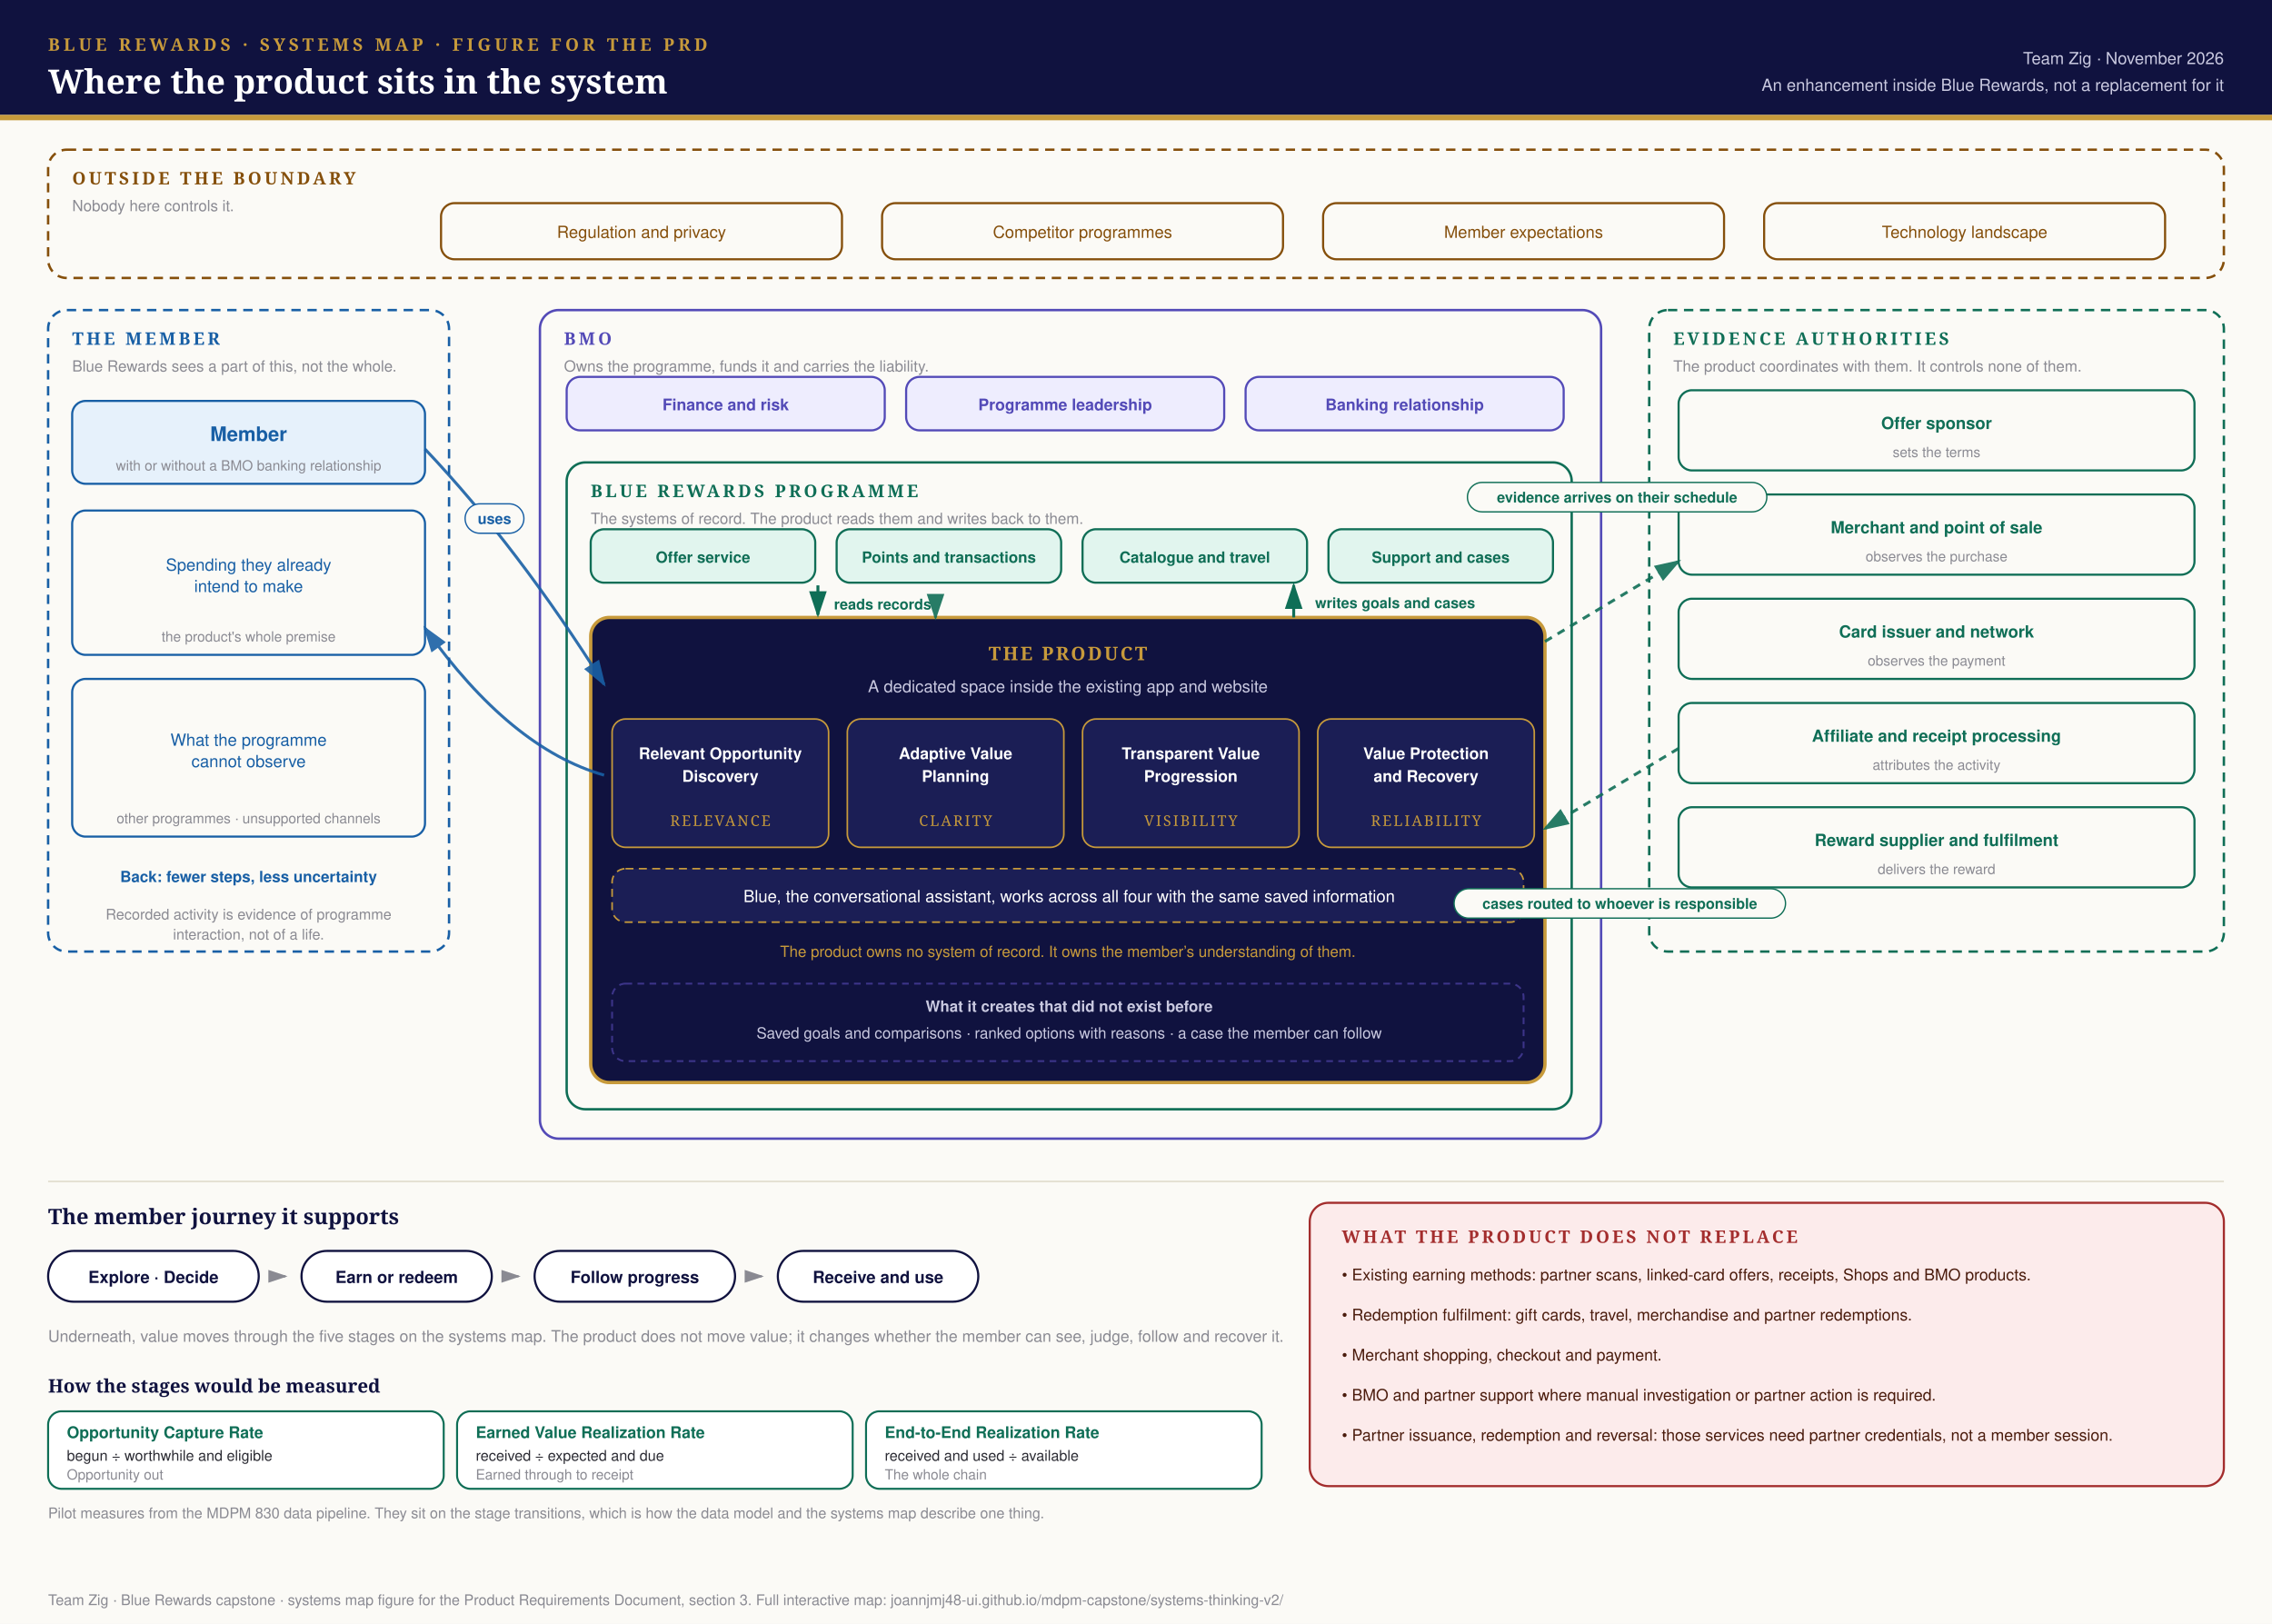
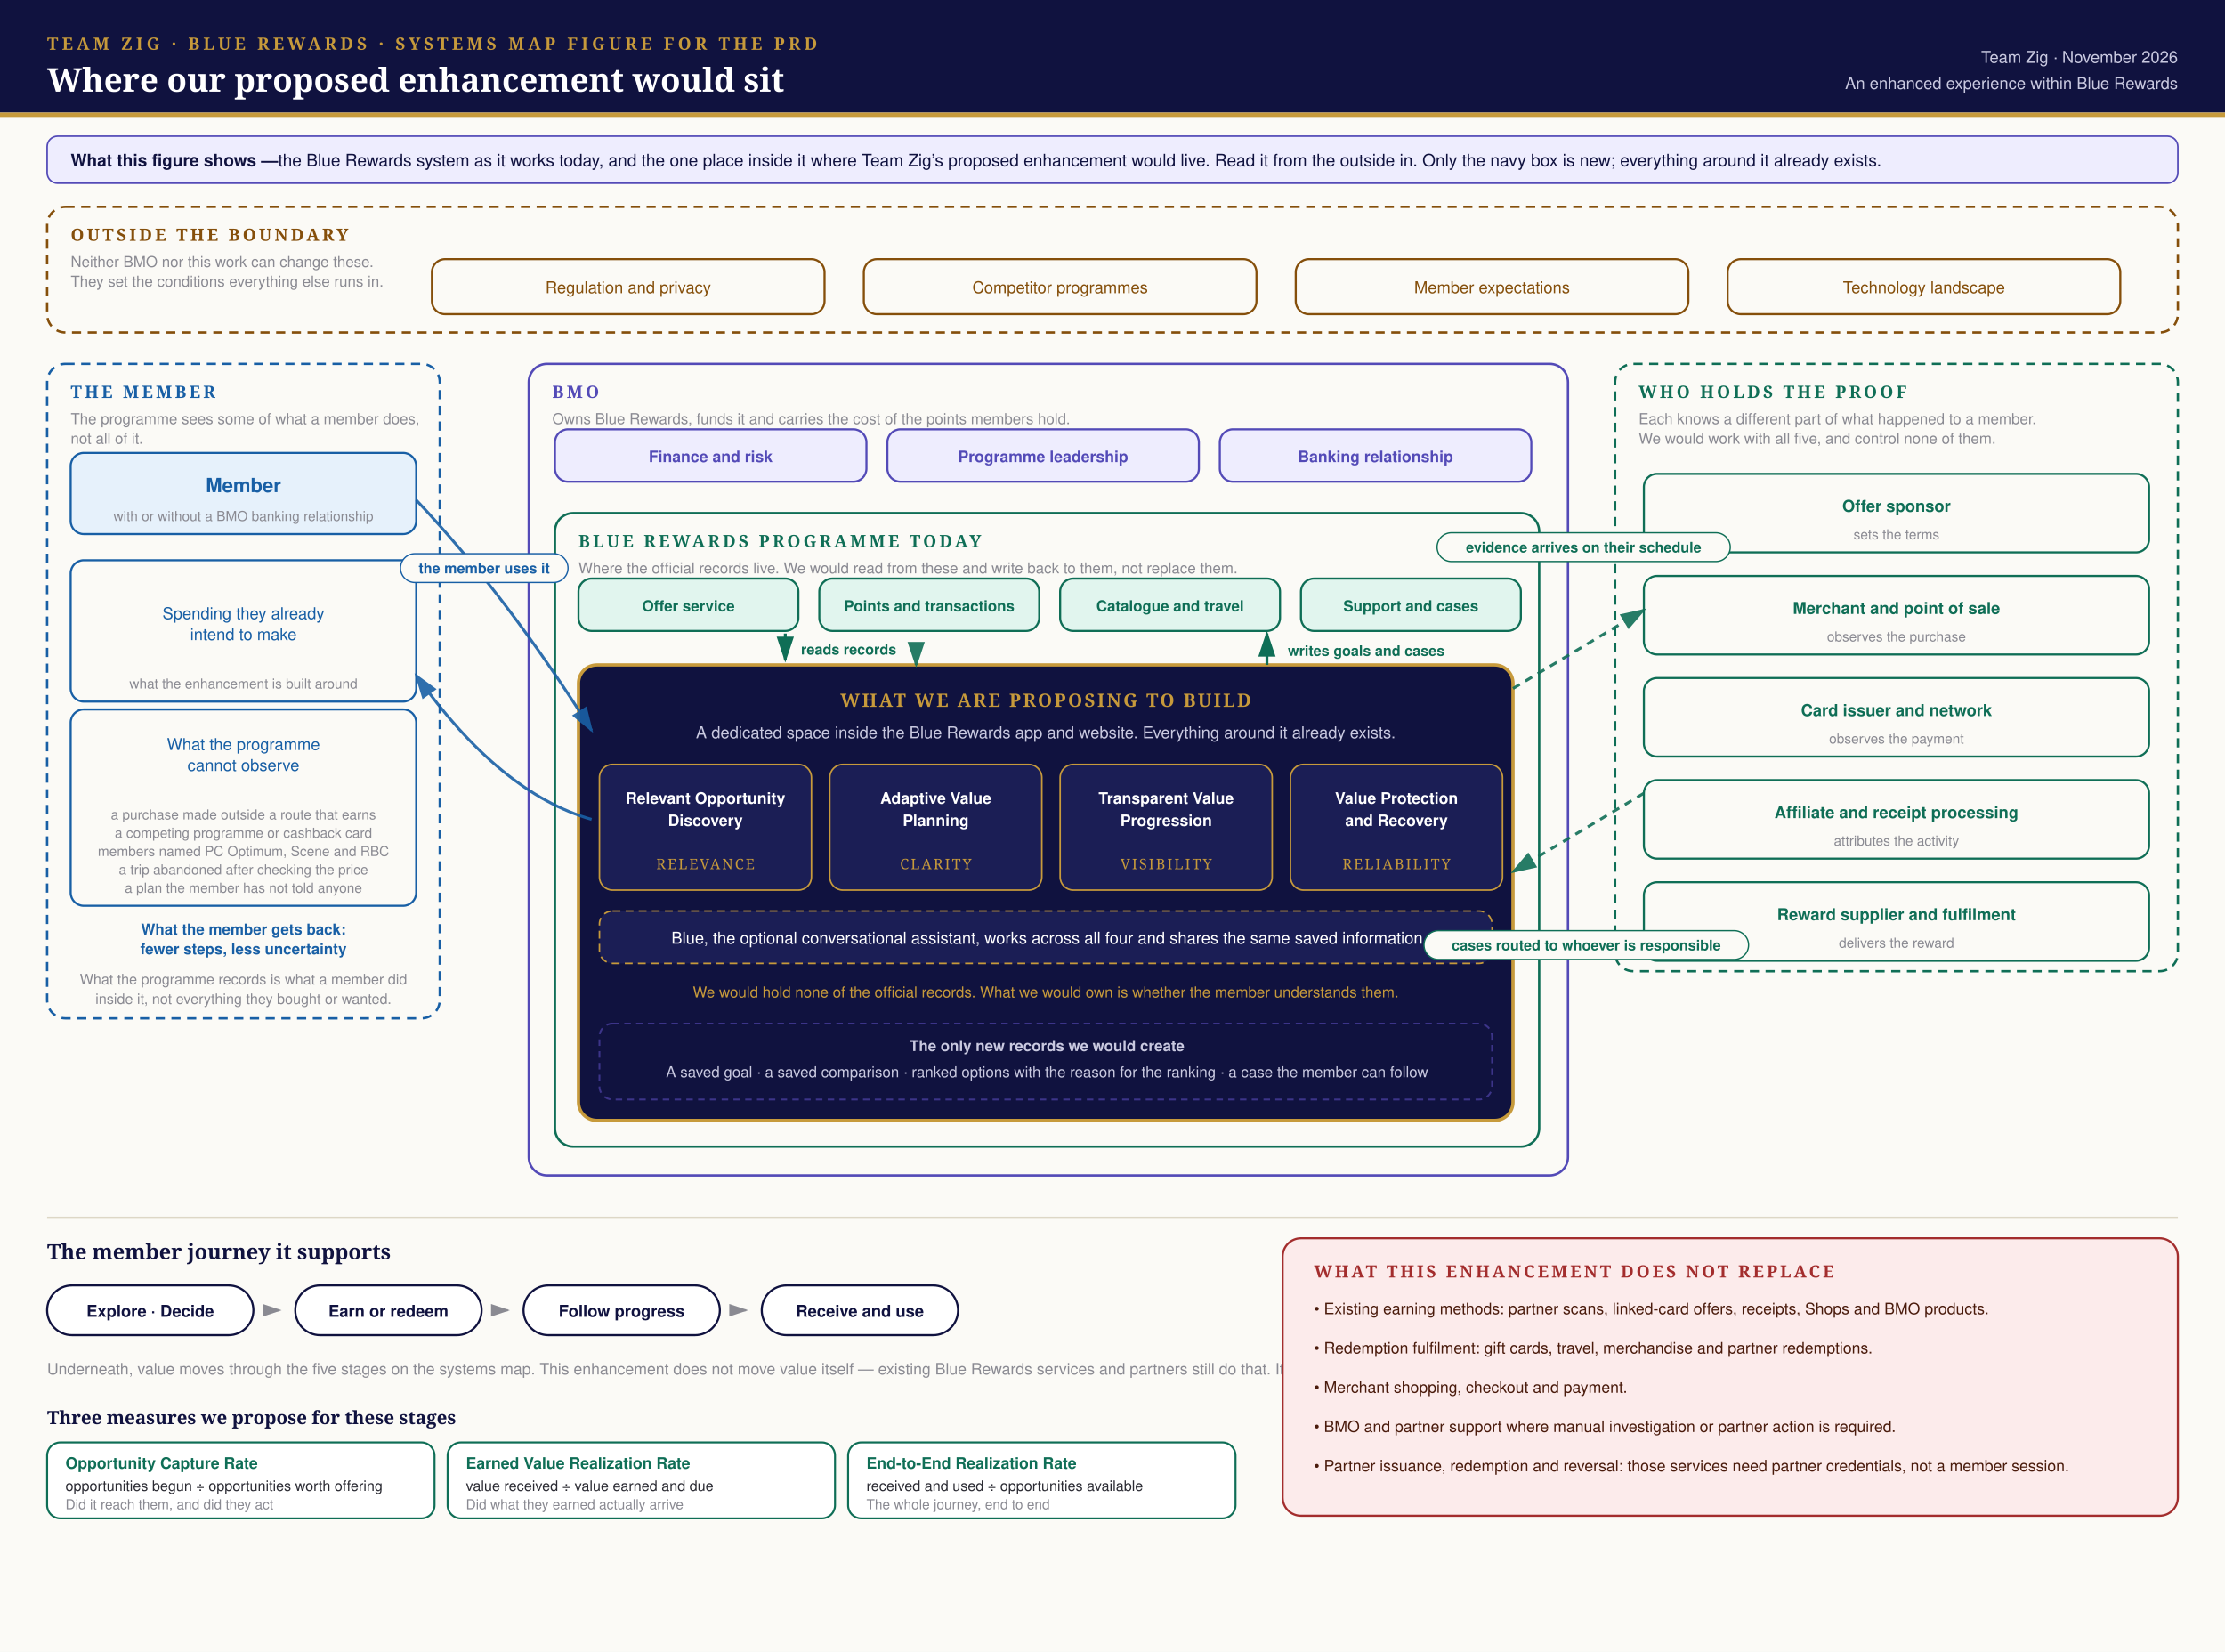
- <svg xmlns="http://www.w3.org/2000/svg" width="1700" height="1215" viewBox="0 0 1700 1215">
+ <svg xmlns="http://www.w3.org/2000/svg" width="1700" height="1262" viewBox="0 0 1700 1262">
  <defs>
    <marker id="ar_185FA5" markerWidth="10" markerHeight="10" refX="8" refY="3" orient="auto" markerUnits="strokeWidth">
      <path d="M0,0 L9,3 L0,6 Z" fill="#185FA5" />
    </marker>
    <marker id="ar_534AB7" markerWidth="10" markerHeight="10" refX="8" refY="3" orient="auto" markerUnits="strokeWidth">
      <path d="M0,0 L9,3 L0,6 Z" fill="#534AB7" />
    </marker>
    <marker id="ar_0F6E56" markerWidth="10" markerHeight="10" refX="8" refY="3" orient="auto" markerUnits="strokeWidth">
      <path d="M0,0 L9,3 L0,6 Z" fill="#0F6E56" />
    </marker>
    <marker id="ar_854F0B" markerWidth="10" markerHeight="10" refX="8" refY="3" orient="auto" markerUnits="strokeWidth">
      <path d="M0,0 L9,3 L0,6 Z" fill="#854F0B" />
    </marker>
    <marker id="ar_8a8a92" markerWidth="10" markerHeight="10" refX="8" refY="3" orient="auto" markerUnits="strokeWidth">
      <path d="M0,0 L9,3 L0,6 Z" fill="#8a8a92" />
    </marker>
    <marker id="ar_C79A3B" markerWidth="10" markerHeight="10" refX="8" refY="3" orient="auto" markerUnits="strokeWidth">
      <path d="M0,0 L9,3 L0,6 Z" fill="#C79A3B" />
    </marker>
    <marker id="ar_10123f" markerWidth="10" markerHeight="10" refX="8" refY="3" orient="auto" markerUnits="strokeWidth">
      <path d="M0,0 L9,3 L0,6 Z" fill="#10123f" />
    </marker>
  </defs>
-   <rect width="1700" height="1215" fill="#fbfaf6" />
+   <rect width="1700" height="1262" fill="#fbfaf6" />
  <rect width="1700" height="86" fill="#10123f" />
  <rect y="86" width="1700" height="4" fill="#C79A3B" />
-   <text x="36" y="38" font-family="Georgia,serif" font-size="13" fill="#C79A3B" letter-spacing="2.8" font-weight="700">BLUE REWARDS  ·  SYSTEMS MAP  ·  FIGURE FOR THE PRD</text>
-   <text x="36" y="70" font-family="Georgia,serif" font-size="25" fill="#ffffff" font-weight="700">Where the product sits in the system</text>
+   <text x="36" y="38" font-family="Georgia,serif" font-size="13" fill="#C79A3B" letter-spacing="2.8" font-weight="700">TEAM ZIG  ·  BLUE REWARDS  ·  SYSTEMS MAP FIGURE FOR THE PRD</text>
+   <text x="36" y="70" font-family="Georgia,serif" font-size="25" fill="#ffffff" font-weight="700">Where our proposed enhancement would sit</text>
  <text x="1664" y="48" text-anchor="end" font-family="Helvetica,Arial,sans-serif" font-size="12.5" fill="#c9c9e0">Team Zig · November 2026</text>
-   <text x="1664" y="68" text-anchor="end" font-family="Helvetica,Arial,sans-serif" font-size="12.5" fill="#c9c9e0">An enhancement inside Blue Rewards, not a replacement for it</text>
-   <rect x="36" y="112" width="1628" height="96" rx="14" fill="none" stroke="#854F0B" stroke-width="1.8" stroke-dasharray="7 5" />
-   <text x="54" y="138" font-family="Georgia,serif" font-size="13" fill="#854F0B" font-weight="700" letter-spacing="2.2">OUTSIDE THE BOUNDARY</text>
-   <text x="54" y="158" font-family="Helvetica,Arial,sans-serif" font-size="11.5" fill="#8a8a92">Nobody here controls it.</text>
-   <rect x="330" y="152" width="300" height="42" rx="10" fill="#fbfaf6" stroke="#854F0B" stroke-width="1.6" />
-   <text x="480.0" y="178.0" text-anchor="middle" font-family="Helvetica,Arial,sans-serif" font-size="12.5" fill="#854F0B" font-weight="400">Regulation and privacy</text>
-   <rect x="660" y="152" width="300" height="42" rx="10" fill="#fbfaf6" stroke="#854F0B" stroke-width="1.6" />
-   <text x="810.0" y="178.0" text-anchor="middle" font-family="Helvetica,Arial,sans-serif" font-size="12.5" fill="#854F0B" font-weight="400">Competitor programmes</text>
-   <rect x="990" y="152" width="300" height="42" rx="10" fill="#fbfaf6" stroke="#854F0B" stroke-width="1.6" />
-   <text x="1140.0" y="178.0" text-anchor="middle" font-family="Helvetica,Arial,sans-serif" font-size="12.5" fill="#854F0B" font-weight="400">Member expectations</text>
-   <rect x="1320" y="152" width="300" height="42" rx="10" fill="#fbfaf6" stroke="#854F0B" stroke-width="1.6" />
-   <text x="1470.0" y="178.0" text-anchor="middle" font-family="Helvetica,Arial,sans-serif" font-size="12.5" fill="#854F0B" font-weight="400">Technology landscape</text>
-   <rect x="36" y="232" width="300" height="480" rx="14" fill="none" stroke="#185FA5" stroke-width="1.8" stroke-dasharray="7 5" />
-   <text x="54" y="258" font-family="Georgia,serif" font-size="13" fill="#185FA5" font-weight="700" letter-spacing="2.2">THE MEMBER</text>
-   <text x="54" y="278" font-family="Helvetica,Arial,sans-serif" font-size="11.5" fill="#8a8a92">Blue Rewards sees a part of this, not the whole.</text>
-   <rect x="54" y="300" width="264" height="62" rx="10" fill="#E6F1FB" stroke="#185FA5" stroke-width="1.6" />
-   <text x="186.0" y="330.0" text-anchor="middle" font-family="Helvetica,Arial,sans-serif" font-size="15" fill="#185FA5" font-weight="700">Member</text>
-   <text x="186.0" y="352" text-anchor="middle" font-family="Helvetica,Arial,sans-serif" font-size="10.5" fill="#8a8a92">with or without a BMO banking relationship</text>
-   <rect x="54" y="382" width="264" height="108" rx="10" fill="#fbfaf6" stroke="#185FA5" stroke-width="1.6" />
-   <text x="186.0" y="427.0" text-anchor="middle" font-family="Helvetica,Arial,sans-serif" font-size="12.5" fill="#185FA5" font-weight="400">Spending they already</text>
-   <text x="186.0" y="443.0" text-anchor="middle" font-family="Helvetica,Arial,sans-serif" font-size="12.5" fill="#185FA5" font-weight="400">intend to make</text>
-   <text x="186.0" y="480" text-anchor="middle" font-family="Helvetica,Arial,sans-serif" font-size="10.5" fill="#8a8a92">the product's whole premise</text>
-   <rect x="54" y="508" width="264" height="118" rx="10" fill="#fbfaf6" stroke="#185FA5" stroke-width="1.6" />
-   <text x="186.0" y="558.0" text-anchor="middle" font-family="Helvetica,Arial,sans-serif" font-size="12.5" fill="#185FA5" font-weight="400">What the programme</text>
-   <text x="186.0" y="574.0" text-anchor="middle" font-family="Helvetica,Arial,sans-serif" font-size="12.5" fill="#185FA5" font-weight="400">cannot observe</text>
-   <text x="186.0" y="616" text-anchor="middle" font-family="Helvetica,Arial,sans-serif" font-size="10.5" fill="#8a8a92">other programmes · unsupported channels</text>
-   <text x="186" y="660" text-anchor="middle" font-family="Helvetica,Arial,sans-serif" font-size="11.5" fill="#185FA5" font-weight="700">Back: fewer steps, less uncertainty</text>
-   <text x="186" y="688" text-anchor="middle" font-family="Helvetica,Arial,sans-serif" font-size="11" fill="#8a8a92">Recorded activity is evidence of programme</text>
-   <text x="186" y="703" text-anchor="middle" font-family="Helvetica,Arial,sans-serif" font-size="11" fill="#8a8a92">interaction, not of a life.</text>
-   <rect x="404" y="232" width="794" height="620" rx="14" fill="none" stroke="#534AB7" stroke-width="1.8" />
-   <text x="422" y="258" font-family="Georgia,serif" font-size="13" fill="#534AB7" font-weight="700" letter-spacing="2.2">BMO</text>
-   <text x="422" y="278" font-family="Helvetica,Arial,sans-serif" font-size="11.5" fill="#8a8a92">Owns the programme, funds it and carries the liability.</text>
-   <rect x="424" y="282" width="238" height="40" rx="10" fill="#EEEDFE" stroke="#534AB7" stroke-width="1.6" />
-   <text x="543.0" y="307.0" text-anchor="middle" font-family="Helvetica,Arial,sans-serif" font-size="12" fill="#534AB7" font-weight="700">Finance and risk</text>
-   <rect x="678" y="282" width="238" height="40" rx="10" fill="#EEEDFE" stroke="#534AB7" stroke-width="1.6" />
-   <text x="797.0" y="307.0" text-anchor="middle" font-family="Helvetica,Arial,sans-serif" font-size="12" fill="#534AB7" font-weight="700">Programme leadership</text>
-   <rect x="932" y="282" width="238" height="40" rx="10" fill="#EEEDFE" stroke="#534AB7" stroke-width="1.6" />
-   <text x="1051.0" y="307.0" text-anchor="middle" font-family="Helvetica,Arial,sans-serif" font-size="12" fill="#534AB7" font-weight="700">Banking relationship</text>
-   <rect x="424" y="346" width="752" height="484" rx="14" fill="none" stroke="#0F6E56" stroke-width="1.8" />
-   <text x="442" y="372" font-family="Georgia,serif" font-size="13" fill="#0F6E56" font-weight="700" letter-spacing="2.2">BLUE REWARDS PROGRAMME</text>
-   <text x="442" y="392" font-family="Helvetica,Arial,sans-serif" font-size="11.5" fill="#8a8a92">The systems of record. The product reads them and writes back to them.</text>
-   <rect x="442" y="396" width="168" height="40" rx="10" fill="#E1F5EE" stroke="#0F6E56" stroke-width="1.6" />
-   <text x="526.0" y="421.0" text-anchor="middle" font-family="Helvetica,Arial,sans-serif" font-size="11.5" fill="#0F6E56" font-weight="700">Offer service</text>
-   <rect x="626" y="396" width="168" height="40" rx="10" fill="#E1F5EE" stroke="#0F6E56" stroke-width="1.6" />
-   <text x="710.0" y="421.0" text-anchor="middle" font-family="Helvetica,Arial,sans-serif" font-size="11.5" fill="#0F6E56" font-weight="700">Points and transactions</text>
-   <rect x="810" y="396" width="168" height="40" rx="10" fill="#E1F5EE" stroke="#0F6E56" stroke-width="1.6" />
-   <text x="894.0" y="421.0" text-anchor="middle" font-family="Helvetica,Arial,sans-serif" font-size="11.5" fill="#0F6E56" font-weight="700">Catalogue and travel</text>
-   <rect x="994" y="396" width="168" height="40" rx="10" fill="#E1F5EE" stroke="#0F6E56" stroke-width="1.6" />
-   <text x="1078.0" y="421.0" text-anchor="middle" font-family="Helvetica,Arial,sans-serif" font-size="11.5" fill="#0F6E56" font-weight="700">Support and cases</text>
-   <rect x="442" y="462" width="714" height="348" rx="14" fill="#10123f" stroke="#C79A3B" stroke-width="2.5" />
-   <text x="799" y="494" text-anchor="middle" font-family="Georgia,serif" font-size="14" fill="#C79A3B" font-weight="700" letter-spacing="1.6">THE PRODUCT</text>
-   <text x="799" y="518" text-anchor="middle" font-family="Helvetica,Arial,sans-serif" font-size="12.5" fill="#c9c9e0">A dedicated space inside the existing app and website</text>
-   <rect x="458" y="538" width="162" height="96" rx="10" fill="#1b1e55" stroke="#C79A3B" stroke-width="1.2" />
-   <text x="539" y="568" text-anchor="middle" font-family="Helvetica,Arial,sans-serif" font-size="12" fill="#ffffff" font-weight="700">Relevant Opportunity</text>
-   <text x="539" y="585" text-anchor="middle" font-family="Helvetica,Arial,sans-serif" font-size="12" fill="#ffffff" font-weight="700">Discovery</text>
-   <text x="539" y="618" text-anchor="middle" font-family="Georgia,serif" font-size="11" fill="#C79A3B" letter-spacing="1.4">RELEVANCE</text>
-   <rect x="634" y="538" width="162" height="96" rx="10" fill="#1b1e55" stroke="#C79A3B" stroke-width="1.2" />
-   <text x="715" y="568" text-anchor="middle" font-family="Helvetica,Arial,sans-serif" font-size="12" fill="#ffffff" font-weight="700">Adaptive Value</text>
-   <text x="715" y="585" text-anchor="middle" font-family="Helvetica,Arial,sans-serif" font-size="12" fill="#ffffff" font-weight="700">Planning</text>
-   <text x="715" y="618" text-anchor="middle" font-family="Georgia,serif" font-size="11" fill="#C79A3B" letter-spacing="1.4">CLARITY</text>
-   <rect x="810" y="538" width="162" height="96" rx="10" fill="#1b1e55" stroke="#C79A3B" stroke-width="1.2" />
-   <text x="891" y="568" text-anchor="middle" font-family="Helvetica,Arial,sans-serif" font-size="12" fill="#ffffff" font-weight="700">Transparent Value</text>
-   <text x="891" y="585" text-anchor="middle" font-family="Helvetica,Arial,sans-serif" font-size="12" fill="#ffffff" font-weight="700">Progression</text>
-   <text x="891" y="618" text-anchor="middle" font-family="Georgia,serif" font-size="11" fill="#C79A3B" letter-spacing="1.4">VISIBILITY</text>
-   <rect x="986" y="538" width="162" height="96" rx="10" fill="#1b1e55" stroke="#C79A3B" stroke-width="1.2" />
-   <text x="1067" y="568" text-anchor="middle" font-family="Helvetica,Arial,sans-serif" font-size="12" fill="#ffffff" font-weight="700">Value Protection</text>
-   <text x="1067" y="585" text-anchor="middle" font-family="Helvetica,Arial,sans-serif" font-size="12" fill="#ffffff" font-weight="700">and Recovery</text>
-   <text x="1067" y="618" text-anchor="middle" font-family="Georgia,serif" font-size="11" fill="#C79A3B" letter-spacing="1.4">RELIABILITY</text>
-   <rect x="458" y="650" width="682" height="40" rx="10" fill="#1b1e55" stroke="#C79A3B" stroke-width="1.2" stroke-dasharray="6 4" />
-   <text x="800" y="675" text-anchor="middle" font-family="Helvetica,Arial,sans-serif" font-size="12.5" fill="#ffffff">Blue, the conversational assistant, works across all four with the same saved information</text>
-   <text x="799" y="716" text-anchor="middle" font-family="Helvetica,Arial,sans-serif" font-size="11.5" fill="#C79A3B">The product owns no system of record. It owns the member’s understanding of them.</text>
-   <rect x="458" y="736" width="682" height="58" rx="10" fill="none" stroke="#3C3489" stroke-width="1.4" stroke-dasharray="5 4" />
-   <text x="800" y="757" text-anchor="middle" font-family="Helvetica,Arial,sans-serif" font-size="11.5" fill="#c9c9e0" font-weight="700">What it creates that did not exist before</text>
-   <text x="800" y="777" text-anchor="middle" font-family="Helvetica,Arial,sans-serif" font-size="11.5" fill="#c9c9e0">Saved goals and comparisons · ranked options with reasons · a case the member can follow</text>
-   <rect x="1234" y="232" width="430" height="480" rx="14" fill="none" stroke="#0F6E56" stroke-width="1.8" stroke-dasharray="7 5" />
-   <text x="1252" y="258" font-family="Georgia,serif" font-size="13" fill="#0F6E56" font-weight="700" letter-spacing="2.2">EVIDENCE AUTHORITIES</text>
-   <text x="1252" y="278" font-family="Helvetica,Arial,sans-serif" font-size="11.5" fill="#8a8a92">The product coordinates with them. It controls none of them.</text>
-   <rect x="1256" y="292" width="386" height="60" rx="10" fill="#fbfaf6" stroke="#0F6E56" stroke-width="1.6" />
-   <text x="1449.0" y="321.0" text-anchor="middle" font-family="Helvetica,Arial,sans-serif" font-size="12.5" fill="#0F6E56" font-weight="700">Offer sponsor</text>
-   <text x="1449.0" y="342" text-anchor="middle" font-family="Helvetica,Arial,sans-serif" font-size="10.5" fill="#8a8a92">sets the terms</text>
-   <rect x="1256" y="370" width="386" height="60" rx="10" fill="#fbfaf6" stroke="#0F6E56" stroke-width="1.6" />
-   <text x="1449.0" y="399.0" text-anchor="middle" font-family="Helvetica,Arial,sans-serif" font-size="12.5" fill="#0F6E56" font-weight="700">Merchant and point of sale</text>
-   <text x="1449.0" y="420" text-anchor="middle" font-family="Helvetica,Arial,sans-serif" font-size="10.5" fill="#8a8a92">observes the purchase</text>
-   <rect x="1256" y="448" width="386" height="60" rx="10" fill="#fbfaf6" stroke="#0F6E56" stroke-width="1.6" />
-   <text x="1449.0" y="477.0" text-anchor="middle" font-family="Helvetica,Arial,sans-serif" font-size="12.5" fill="#0F6E56" font-weight="700">Card issuer and network</text>
-   <text x="1449.0" y="498" text-anchor="middle" font-family="Helvetica,Arial,sans-serif" font-size="10.5" fill="#8a8a92">observes the payment</text>
-   <rect x="1256" y="526" width="386" height="60" rx="10" fill="#fbfaf6" stroke="#0F6E56" stroke-width="1.6" />
-   <text x="1449.0" y="555.0" text-anchor="middle" font-family="Helvetica,Arial,sans-serif" font-size="12.5" fill="#0F6E56" font-weight="700">Affiliate and receipt processing</text>
-   <text x="1449.0" y="576" text-anchor="middle" font-family="Helvetica,Arial,sans-serif" font-size="10.5" fill="#8a8a92">attributes the activity</text>
-   <rect x="1256" y="604" width="386" height="60" rx="10" fill="#fbfaf6" stroke="#0F6E56" stroke-width="1.6" />
-   <text x="1449.0" y="633.0" text-anchor="middle" font-family="Helvetica,Arial,sans-serif" font-size="12.5" fill="#0F6E56" font-weight="700">Reward supplier and fulfilment</text>
-   <text x="1449.0" y="654" text-anchor="middle" font-family="Helvetica,Arial,sans-serif" font-size="10.5" fill="#8a8a92">delivers the reward</text>
-   <path d="M318,336 Q388,410 452,512" fill="none" stroke="#185FA5" stroke-width="2.2" marker-end="url(#ar_185FA5)" opacity="0.9" />
-   <rect x="348.0" y="377" width="44.0" height="22" rx="11" fill="#fbfaf6" stroke="#185FA5" stroke-width="1" />
-   <text x="370" y="392" text-anchor="middle" font-family="Helvetica,Arial,sans-serif" font-size="11" fill="#185FA5" font-weight="700">uses</text>
-   <path d="M452,580 Q382,560 318,470" fill="none" stroke="#185FA5" stroke-width="2.2" marker-end="url(#ar_185FA5)" opacity="0.9" />
-   <path d="M700,456 L700,462" fill="none" stroke="#0F6E56" stroke-width="2.2" marker-end="url(#ar_0F6E56)" opacity="0.9" />
-   <line x1="612" y1="438" x2="612" y2="460" stroke="#0F6E56" stroke-width="2.2" marker-end="url(#ar_0F6E56)" />
-   <text x="624" y="456" font-family="Helvetica,Arial,sans-serif" font-size="11" fill="#0F6E56" font-weight="700">reads records</text>
-   <line x1="968" y1="462" x2="968" y2="438" stroke="#0F6E56" stroke-width="2.2" marker-end="url(#ar_0F6E56)" />
-   <text x="984" y="455" font-family="Helvetica,Arial,sans-serif" font-size="11" fill="#0F6E56" font-weight="700">writes goals and cases</text>
-   <path d="M1156,480 L1256,420" fill="none" stroke="#0F6E56" stroke-width="2.2" stroke-dasharray="6 5" marker-end="url(#ar_0F6E56)" opacity="0.9" />
-   <rect x="1098.0" y="361" width="224.0" height="22" rx="11" fill="#fbfaf6" stroke="#0F6E56" stroke-width="1" />
-   <text x="1210" y="376" text-anchor="middle" font-family="Helvetica,Arial,sans-serif" font-size="11" fill="#0F6E56" font-weight="700">evidence arrives on their schedule</text>
-   <path d="M1256,560 L1156,620" fill="none" stroke="#0F6E56" stroke-width="2.2" stroke-dasharray="6 5" marker-end="url(#ar_0F6E56)" opacity="0.9" />
-   <rect x="1088.0" y="665" width="248.0" height="22" rx="11" fill="#fbfaf6" stroke="#0F6E56" stroke-width="1" />
-   <text x="1212" y="680" text-anchor="middle" font-family="Helvetica,Arial,sans-serif" font-size="11" fill="#0F6E56" font-weight="700">cases routed to whoever is responsible</text>
-   <line x1="36" y1="884" x2="1664" y2="884" stroke="#ddd7c6" stroke-width="1" />
-   <text x="36" y="916" font-family="Georgia,serif" font-size="16" fill="#10123f" font-weight="700">The member journey it supports</text>
-   <rect x="36" y="936" width="157.6" height="38" rx="19" fill="#ffffff" stroke="#10123f" stroke-width="1.6" />
-   <text x="114.8" y="960.0" text-anchor="middle" font-family="Helvetica,Arial,sans-serif" font-size="12.5" fill="#10123f" font-weight="700">Explore · Decide</text>
-   <path d="M201.6,955 L213.6,955" stroke="#8a8a92" stroke-width="1.6" marker-end="url(#ar_8a8a92)" />
-   <rect x="225.6" y="936" width="142.4" height="38" rx="19" fill="#ffffff" stroke="#10123f" stroke-width="1.6" />
-   <text x="296.8" y="960.0" text-anchor="middle" font-family="Helvetica,Arial,sans-serif" font-size="12.5" fill="#10123f" font-weight="700">Earn or redeem</text>
-   <path d="M376.0,955 L388.0,955" stroke="#8a8a92" stroke-width="1.6" marker-end="url(#ar_8a8a92)" />
-   <rect x="400.0" y="936" width="150.0" height="38" rx="19" fill="#ffffff" stroke="#10123f" stroke-width="1.6" />
-   <text x="475.0" y="960.0" text-anchor="middle" font-family="Helvetica,Arial,sans-serif" font-size="12.5" fill="#10123f" font-weight="700">Follow progress</text>
-   <path d="M558.0,955 L570.0,955" stroke="#8a8a92" stroke-width="1.6" marker-end="url(#ar_8a8a92)" />
-   <rect x="582.0" y="936" width="150.0" height="38" rx="19" fill="#ffffff" stroke="#10123f" stroke-width="1.6" />
-   <text x="657.0" y="960.0" text-anchor="middle" font-family="Helvetica,Arial,sans-serif" font-size="12.5" fill="#10123f" font-weight="700">Receive and use</text>
-   <text x="36" y="1004" font-family="Helvetica,Arial,sans-serif" font-size="12" fill="#8a8a92">Underneath, value moves through the five stages on the systems map. The product does not move value; it changes whether the member can see, judge, follow and recover it.</text>
-   <text x="36" y="1042" font-family="Georgia,serif" font-size="14" fill="#10123f" font-weight="700">How the stages would be measured</text>
-   <rect x="36" y="1056" width="296" height="58" rx="10" fill="#ffffff" stroke="#0F6E56" stroke-width="1.5" />
-   <text x="50" y="1076" font-family="Helvetica,Arial,sans-serif" font-size="12" fill="#0F6E56" font-weight="700">Opportunity Capture Rate</text>
-   <text x="50" y="1093" font-family="Helvetica,Arial,sans-serif" font-size="11" fill="#2b2b33">begun ÷ worthwhile and eligible</text>
-   <text x="50" y="1107" font-family="Helvetica,Arial,sans-serif" font-size="10.5" fill="#8a8a92">Opportunity out</text>
-   <rect x="342" y="1056" width="296" height="58" rx="10" fill="#ffffff" stroke="#0F6E56" stroke-width="1.5" />
-   <text x="356" y="1076" font-family="Helvetica,Arial,sans-serif" font-size="12" fill="#0F6E56" font-weight="700">Earned Value Realization Rate</text>
-   <text x="356" y="1093" font-family="Helvetica,Arial,sans-serif" font-size="11" fill="#2b2b33">received ÷ expected and due</text>
-   <text x="356" y="1107" font-family="Helvetica,Arial,sans-serif" font-size="10.5" fill="#8a8a92">Earned through to receipt</text>
-   <rect x="648" y="1056" width="296" height="58" rx="10" fill="#ffffff" stroke="#0F6E56" stroke-width="1.5" />
-   <text x="662" y="1076" font-family="Helvetica,Arial,sans-serif" font-size="12" fill="#0F6E56" font-weight="700">End-to-End Realization Rate</text>
-   <text x="662" y="1093" font-family="Helvetica,Arial,sans-serif" font-size="11" fill="#2b2b33">received and used ÷ available</text>
-   <text x="662" y="1107" font-family="Helvetica,Arial,sans-serif" font-size="10.5" fill="#8a8a92">The whole chain</text>
-   <text x="36" y="1136" font-family="Helvetica,Arial,sans-serif" font-size="11" fill="#8a8a92">Pilot measures from the MDPM 830 data pipeline. They sit on the stage transitions, which is how the data model and the systems map describe one thing.</text>
-   <rect x="980" y="900" width="684" height="212" rx="14" fill="#FCEBEB" stroke="#A32D2D" stroke-width="1.6" />
-   <text x="1004" y="930" font-family="Georgia,serif" font-size="13" fill="#A32D2D" font-weight="700" letter-spacing="2">WHAT THE PRODUCT DOES NOT REPLACE</text>
-   <text x="1004" y="958" font-family="Helvetica,Arial,sans-serif" font-size="12" fill="#4A1B0C">•  Existing earning methods: partner scans, linked-card offers, receipts, Shops and BMO products.</text>
-   <text x="1004" y="988" font-family="Helvetica,Arial,sans-serif" font-size="12" fill="#4A1B0C">•  Redemption fulfilment: gift cards, travel, merchandise and partner redemptions.</text>
-   <text x="1004" y="1018" font-family="Helvetica,Arial,sans-serif" font-size="12" fill="#4A1B0C">•  Merchant shopping, checkout and payment.</text>
-   <text x="1004" y="1048" font-family="Helvetica,Arial,sans-serif" font-size="12" fill="#4A1B0C">•  BMO and partner support where manual investigation or partner action is required.</text>
-   <text x="1004" y="1078" font-family="Helvetica,Arial,sans-serif" font-size="12" fill="#4A1B0C">•  Partner issuance, redemption and reversal: those services need partner credentials, not a member session.</text>
-   <text x="36" y="1201" font-family="Helvetica,Arial,sans-serif" font-size="11" fill="#8a8a92">Team Zig · Blue Rewards capstone · systems map figure for the Product Requirements Document, section 3. Full interactive map: joannjmj48-ui.github.io/mdpm-capstone/systems-thinking-v2/</text>
+   <text x="1664" y="68" text-anchor="end" font-family="Helvetica,Arial,sans-serif" font-size="12.5" fill="#c9c9e0">An enhanced experience within Blue Rewards</text>
+   <rect x="36" y="104" width="1628" height="36" rx="8" fill="#EEEDFE" stroke="#534AB7" stroke-width="1.2" />
+   <text x="54" y="127" font-family="Helvetica,Arial,sans-serif" font-size="13" fill="#10123f">
+     <tspan font-weight="700">What this figure shows — </tspan>the Blue Rewards system as it works today, and the one place inside it where Team Zig’s proposed enhancement would live. Read it from the outside in. Only the navy box is new; everything around it already exists.</text>
+   <g transform="translate(0,46)">
+     <rect x="36" y="112" width="1628" height="96" rx="14" fill="none" stroke="#854F0B" stroke-width="1.8" stroke-dasharray="7 5" />
+     <text x="54" y="138" font-family="Georgia,serif" font-size="13" fill="#854F0B" font-weight="700" letter-spacing="2.2">OUTSIDE THE BOUNDARY</text>
+     <text x="54" y="158" font-family="Helvetica,Arial,sans-serif" font-size="11.5" fill="#8a8a92">Neither BMO nor this work can change these.</text>
+     <text x="54" y="173" font-family="Helvetica,Arial,sans-serif" font-size="11.5" fill="#8a8a92">They set the conditions everything else runs in.</text>
+     <rect x="330" y="152" width="300" height="42" rx="10" fill="#fbfaf6" stroke="#854F0B" stroke-width="1.6" />
+     <text x="480.0" y="178.0" text-anchor="middle" font-family="Helvetica,Arial,sans-serif" font-size="12.5" fill="#854F0B" font-weight="400">Regulation and privacy</text>
+     <rect x="660" y="152" width="300" height="42" rx="10" fill="#fbfaf6" stroke="#854F0B" stroke-width="1.6" />
+     <text x="810.0" y="178.0" text-anchor="middle" font-family="Helvetica,Arial,sans-serif" font-size="12.5" fill="#854F0B" font-weight="400">Competitor programmes</text>
+     <rect x="990" y="152" width="300" height="42" rx="10" fill="#fbfaf6" stroke="#854F0B" stroke-width="1.6" />
+     <text x="1140.0" y="178.0" text-anchor="middle" font-family="Helvetica,Arial,sans-serif" font-size="12.5" fill="#854F0B" font-weight="400">Member expectations</text>
+     <rect x="1320" y="152" width="300" height="42" rx="10" fill="#fbfaf6" stroke="#854F0B" stroke-width="1.6" />
+     <text x="1470.0" y="178.0" text-anchor="middle" font-family="Helvetica,Arial,sans-serif" font-size="12.5" fill="#854F0B" font-weight="400">Technology landscape</text>
+     <rect x="36" y="232" width="300" height="500" rx="14" fill="none" stroke="#185FA5" stroke-width="1.8" stroke-dasharray="7 5" />
+     <text x="54" y="258" font-family="Georgia,serif" font-size="13" fill="#185FA5" font-weight="700" letter-spacing="2.2">THE MEMBER</text>
+     <text x="54" y="278" font-family="Helvetica,Arial,sans-serif" font-size="11.5" fill="#8a8a92">The programme sees some of what a member does,</text>
+     <text x="54" y="293" font-family="Helvetica,Arial,sans-serif" font-size="11.5" fill="#8a8a92">not all of it.</text>
+     <rect x="54" y="300" width="264" height="62" rx="10" fill="#E6F1FB" stroke="#185FA5" stroke-width="1.6" />
+     <text x="186.0" y="330.0" text-anchor="middle" font-family="Helvetica,Arial,sans-serif" font-size="15" fill="#185FA5" font-weight="700">Member</text>
+     <text x="186.0" y="352" text-anchor="middle" font-family="Helvetica,Arial,sans-serif" font-size="10.5" fill="#8a8a92">with or without a BMO banking relationship</text>
+     <rect x="54" y="382" width="264" height="108" rx="10" fill="#fbfaf6" stroke="#185FA5" stroke-width="1.6" />
+     <text x="186.0" y="427.0" text-anchor="middle" font-family="Helvetica,Arial,sans-serif" font-size="12.5" fill="#185FA5" font-weight="400">Spending they already</text>
+     <text x="186.0" y="443.0" text-anchor="middle" font-family="Helvetica,Arial,sans-serif" font-size="12.5" fill="#185FA5" font-weight="400">intend to make</text>
+     <text x="186.0" y="480" text-anchor="middle" font-family="Helvetica,Arial,sans-serif" font-size="10.5" fill="#8a8a92">what the enhancement is built around</text>
+     <rect x="54" y="496" width="264" height="150" rx="10" fill="#fbfaf6" stroke="#185FA5" stroke-width="1.6" />
+     <text x="186.0" y="527" text-anchor="middle" font-family="Helvetica,Arial,sans-serif" font-size="12.5" fill="#185FA5" font-weight="400">What the programme</text>
+     <text x="186.0" y="543" text-anchor="middle" font-family="Helvetica,Arial,sans-serif" font-size="12.5" fill="#185FA5" font-weight="400">cannot observe</text>
+     <text x="186.0" y="580" text-anchor="middle" font-family="Helvetica,Arial,sans-serif" font-size="10.5" fill="#8a8a92">a purchase made outside a route that earns</text>
+     <text x="186.0" y="594" text-anchor="middle" font-family="Helvetica,Arial,sans-serif" font-size="10.5" fill="#8a8a92">a competing programme or cashback card</text>
+     <text x="186.0" y="608" text-anchor="middle" font-family="Helvetica,Arial,sans-serif" font-size="10.5" fill="#8a8a92">members named PC Optimum, Scene and RBC</text>
+     <text x="186.0" y="622" text-anchor="middle" font-family="Helvetica,Arial,sans-serif" font-size="10.5" fill="#8a8a92">a trip abandoned after checking the price</text>
+     <text x="186.0" y="636" text-anchor="middle" font-family="Helvetica,Arial,sans-serif" font-size="10.5" fill="#8a8a92">a plan the member has not told anyone</text>
+     <text x="186" y="668" text-anchor="middle" font-family="Helvetica,Arial,sans-serif" font-size="11.5" fill="#185FA5" font-weight="700">What the member gets back:</text>
+     <text x="186" y="683" text-anchor="middle" font-family="Helvetica,Arial,sans-serif" font-size="11.5" fill="#185FA5" font-weight="700">fewer steps, less uncertainty</text>
+     <text x="186" y="706" text-anchor="middle" font-family="Helvetica,Arial,sans-serif" font-size="11" fill="#8a8a92">What the programme records is what a member did</text>
+     <text x="186" y="721" text-anchor="middle" font-family="Helvetica,Arial,sans-serif" font-size="11" fill="#8a8a92">inside it, not everything they bought or wanted.</text>
+     <rect x="404" y="232" width="794" height="620" rx="14" fill="none" stroke="#534AB7" stroke-width="1.8" />
+     <text x="422" y="258" font-family="Georgia,serif" font-size="13" fill="#534AB7" font-weight="700" letter-spacing="2.2">BMO</text>
+     <text x="422" y="278" font-family="Helvetica,Arial,sans-serif" font-size="11.5" fill="#8a8a92">Owns Blue Rewards, funds it and carries the cost of the points members hold.</text>
+     <rect x="424" y="282" width="238" height="40" rx="10" fill="#EEEDFE" stroke="#534AB7" stroke-width="1.6" />
+     <text x="543.0" y="307.0" text-anchor="middle" font-family="Helvetica,Arial,sans-serif" font-size="12" fill="#534AB7" font-weight="700">Finance and risk</text>
+     <rect x="678" y="282" width="238" height="40" rx="10" fill="#EEEDFE" stroke="#534AB7" stroke-width="1.6" />
+     <text x="797.0" y="307.0" text-anchor="middle" font-family="Helvetica,Arial,sans-serif" font-size="12" fill="#534AB7" font-weight="700">Programme leadership</text>
+     <rect x="932" y="282" width="238" height="40" rx="10" fill="#EEEDFE" stroke="#534AB7" stroke-width="1.6" />
+     <text x="1051.0" y="307.0" text-anchor="middle" font-family="Helvetica,Arial,sans-serif" font-size="12" fill="#534AB7" font-weight="700">Banking relationship</text>
+     <rect x="424" y="346" width="752" height="484" rx="14" fill="none" stroke="#0F6E56" stroke-width="1.8" />
+     <text x="442" y="372" font-family="Georgia,serif" font-size="13" fill="#0F6E56" font-weight="700" letter-spacing="2.2">BLUE REWARDS PROGRAMME TODAY</text>
+     <text x="442" y="392" font-family="Helvetica,Arial,sans-serif" font-size="11.5" fill="#8a8a92">Where the official records live. We would read from these and write back to them, not replace them.</text>
+     <rect x="442" y="396" width="168" height="40" rx="10" fill="#E1F5EE" stroke="#0F6E56" stroke-width="1.6" />
+     <text x="526.0" y="421.0" text-anchor="middle" font-family="Helvetica,Arial,sans-serif" font-size="11.5" fill="#0F6E56" font-weight="700">Offer service</text>
+     <rect x="626" y="396" width="168" height="40" rx="10" fill="#E1F5EE" stroke="#0F6E56" stroke-width="1.6" />
+     <text x="710.0" y="421.0" text-anchor="middle" font-family="Helvetica,Arial,sans-serif" font-size="11.5" fill="#0F6E56" font-weight="700">Points and transactions</text>
+     <rect x="810" y="396" width="168" height="40" rx="10" fill="#E1F5EE" stroke="#0F6E56" stroke-width="1.6" />
+     <text x="894.0" y="421.0" text-anchor="middle" font-family="Helvetica,Arial,sans-serif" font-size="11.5" fill="#0F6E56" font-weight="700">Catalogue and travel</text>
+     <rect x="994" y="396" width="168" height="40" rx="10" fill="#E1F5EE" stroke="#0F6E56" stroke-width="1.6" />
+     <text x="1078.0" y="421.0" text-anchor="middle" font-family="Helvetica,Arial,sans-serif" font-size="11.5" fill="#0F6E56" font-weight="700">Support and cases</text>
+     <rect x="442" y="462" width="714" height="348" rx="14" fill="#10123f" stroke="#C79A3B" stroke-width="2.5" />
+     <text x="799" y="494" text-anchor="middle" font-family="Georgia,serif" font-size="14" fill="#C79A3B" font-weight="700" letter-spacing="1.6">WHAT WE ARE PROPOSING TO BUILD</text>
+     <text x="799" y="518" text-anchor="middle" font-family="Helvetica,Arial,sans-serif" font-size="12.5" fill="#c9c9e0">A dedicated space inside the Blue Rewards app and website. Everything around it already exists.</text>
+     <rect x="458" y="538" width="162" height="96" rx="10" fill="#1b1e55" stroke="#C79A3B" stroke-width="1.2" />
+     <text x="539" y="568" text-anchor="middle" font-family="Helvetica,Arial,sans-serif" font-size="12" fill="#ffffff" font-weight="700">Relevant Opportunity</text>
+     <text x="539" y="585" text-anchor="middle" font-family="Helvetica,Arial,sans-serif" font-size="12" fill="#ffffff" font-weight="700">Discovery</text>
+     <text x="539" y="618" text-anchor="middle" font-family="Georgia,serif" font-size="11" fill="#C79A3B" letter-spacing="1.4">RELEVANCE</text>
+     <rect x="634" y="538" width="162" height="96" rx="10" fill="#1b1e55" stroke="#C79A3B" stroke-width="1.2" />
+     <text x="715" y="568" text-anchor="middle" font-family="Helvetica,Arial,sans-serif" font-size="12" fill="#ffffff" font-weight="700">Adaptive Value</text>
+     <text x="715" y="585" text-anchor="middle" font-family="Helvetica,Arial,sans-serif" font-size="12" fill="#ffffff" font-weight="700">Planning</text>
+     <text x="715" y="618" text-anchor="middle" font-family="Georgia,serif" font-size="11" fill="#C79A3B" letter-spacing="1.4">CLARITY</text>
+     <rect x="810" y="538" width="162" height="96" rx="10" fill="#1b1e55" stroke="#C79A3B" stroke-width="1.2" />
+     <text x="891" y="568" text-anchor="middle" font-family="Helvetica,Arial,sans-serif" font-size="12" fill="#ffffff" font-weight="700">Transparent Value</text>
+     <text x="891" y="585" text-anchor="middle" font-family="Helvetica,Arial,sans-serif" font-size="12" fill="#ffffff" font-weight="700">Progression</text>
+     <text x="891" y="618" text-anchor="middle" font-family="Georgia,serif" font-size="11" fill="#C79A3B" letter-spacing="1.4">VISIBILITY</text>
+     <rect x="986" y="538" width="162" height="96" rx="10" fill="#1b1e55" stroke="#C79A3B" stroke-width="1.2" />
+     <text x="1067" y="568" text-anchor="middle" font-family="Helvetica,Arial,sans-serif" font-size="12" fill="#ffffff" font-weight="700">Value Protection</text>
+     <text x="1067" y="585" text-anchor="middle" font-family="Helvetica,Arial,sans-serif" font-size="12" fill="#ffffff" font-weight="700">and Recovery</text>
+     <text x="1067" y="618" text-anchor="middle" font-family="Georgia,serif" font-size="11" fill="#C79A3B" letter-spacing="1.4">RELIABILITY</text>
+     <rect x="458" y="650" width="682" height="40" rx="10" fill="#1b1e55" stroke="#C79A3B" stroke-width="1.2" stroke-dasharray="6 4" />
+     <text x="800" y="675" text-anchor="middle" font-family="Helvetica,Arial,sans-serif" font-size="12.5" fill="#ffffff">Blue, the optional conversational assistant, works across all four and shares the same saved information</text>
+     <text x="799" y="716" text-anchor="middle" font-family="Helvetica,Arial,sans-serif" font-size="11.5" fill="#C79A3B">We would hold none of the official records. What we would own is whether the member understands them.</text>
+     <rect x="458" y="736" width="682" height="58" rx="10" fill="none" stroke="#3C3489" stroke-width="1.4" stroke-dasharray="5 4" />
+     <text x="800" y="757" text-anchor="middle" font-family="Helvetica,Arial,sans-serif" font-size="11.5" fill="#c9c9e0" font-weight="700">The only new records we would create</text>
+     <text x="800" y="777" text-anchor="middle" font-family="Helvetica,Arial,sans-serif" font-size="11.5" fill="#c9c9e0">A saved goal · a saved comparison · ranked options with the reason for the ranking · a case the member can follow</text>
+     <rect x="1234" y="232" width="430" height="464" rx="14" fill="none" stroke="#0F6E56" stroke-width="1.8" stroke-dasharray="7 5" />
+     <text x="1252" y="258" font-family="Georgia,serif" font-size="13" fill="#0F6E56" font-weight="700" letter-spacing="2.2">WHO HOLDS THE PROOF</text>
+     <text x="1252" y="278" font-family="Helvetica,Arial,sans-serif" font-size="11.5" fill="#8a8a92">Each knows a different part of what happened to a member.</text>
+     <text x="1252" y="293" font-family="Helvetica,Arial,sans-serif" font-size="11.5" fill="#8a8a92">We would work with all five, and control none of them.</text>
+     <rect x="1256" y="316" width="386" height="60" rx="10" fill="#fbfaf6" stroke="#0F6E56" stroke-width="1.6" />
+     <text x="1449.0" y="345.0" text-anchor="middle" font-family="Helvetica,Arial,sans-serif" font-size="12.5" fill="#0F6E56" font-weight="700">Offer sponsor</text>
+     <text x="1449.0" y="366" text-anchor="middle" font-family="Helvetica,Arial,sans-serif" font-size="10.5" fill="#8a8a92">sets the terms</text>
+     <rect x="1256" y="394" width="386" height="60" rx="10" fill="#fbfaf6" stroke="#0F6E56" stroke-width="1.6" />
+     <text x="1449.0" y="423.0" text-anchor="middle" font-family="Helvetica,Arial,sans-serif" font-size="12.5" fill="#0F6E56" font-weight="700">Merchant and point of sale</text>
+     <text x="1449.0" y="444" text-anchor="middle" font-family="Helvetica,Arial,sans-serif" font-size="10.5" fill="#8a8a92">observes the purchase</text>
+     <rect x="1256" y="472" width="386" height="60" rx="10" fill="#fbfaf6" stroke="#0F6E56" stroke-width="1.6" />
+     <text x="1449.0" y="501.0" text-anchor="middle" font-family="Helvetica,Arial,sans-serif" font-size="12.5" fill="#0F6E56" font-weight="700">Card issuer and network</text>
+     <text x="1449.0" y="522" text-anchor="middle" font-family="Helvetica,Arial,sans-serif" font-size="10.5" fill="#8a8a92">observes the payment</text>
+     <rect x="1256" y="550" width="386" height="60" rx="10" fill="#fbfaf6" stroke="#0F6E56" stroke-width="1.6" />
+     <text x="1449.0" y="579.0" text-anchor="middle" font-family="Helvetica,Arial,sans-serif" font-size="12.5" fill="#0F6E56" font-weight="700">Affiliate and receipt processing</text>
+     <text x="1449.0" y="600" text-anchor="middle" font-family="Helvetica,Arial,sans-serif" font-size="10.5" fill="#8a8a92">attributes the activity</text>
+     <rect x="1256" y="628" width="386" height="60" rx="10" fill="#fbfaf6" stroke="#0F6E56" stroke-width="1.6" />
+     <text x="1449.0" y="657.0" text-anchor="middle" font-family="Helvetica,Arial,sans-serif" font-size="12.5" fill="#0F6E56" font-weight="700">Reward supplier and fulfilment</text>
+     <text x="1449.0" y="678" text-anchor="middle" font-family="Helvetica,Arial,sans-serif" font-size="10.5" fill="#8a8a92">delivers the reward</text>
+     <path d="M318,336 Q388,410 452,512" fill="none" stroke="#185FA5" stroke-width="2.2" marker-end="url(#ar_185FA5)" opacity="0.9" />
+     <rect x="306.0" y="377" width="128.0" height="22" rx="11" fill="#fbfaf6" stroke="#185FA5" stroke-width="1" />
+     <text x="370" y="392" text-anchor="middle" font-family="Helvetica,Arial,sans-serif" font-size="11" fill="#185FA5" font-weight="700">the member uses it</text>
+     <path d="M452,580 Q382,560 318,470" fill="none" stroke="#185FA5" stroke-width="2.2" marker-end="url(#ar_185FA5)" opacity="0.9" />
+     <path d="M700,456 L700,462" fill="none" stroke="#0F6E56" stroke-width="2.2" marker-end="url(#ar_0F6E56)" opacity="0.9" />
+     <line x1="600" y1="438" x2="600" y2="458" stroke="#0F6E56" stroke-width="2.2" marker-end="url(#ar_0F6E56)" />
+     <text x="612" y="454" font-family="Helvetica,Arial,sans-serif" font-size="11" fill="#0F6E56" font-weight="700">reads records</text>
+     <line x1="968" y1="462" x2="968" y2="438" stroke="#0F6E56" stroke-width="2.2" marker-end="url(#ar_0F6E56)" />
+     <text x="984" y="455" font-family="Helvetica,Arial,sans-serif" font-size="11" fill="#0F6E56" font-weight="700">writes goals and cases</text>
+     <path d="M1156,480 L1256,420" fill="none" stroke="#0F6E56" stroke-width="2.2" stroke-dasharray="6 5" marker-end="url(#ar_0F6E56)" opacity="0.9" />
+     <rect x="1098.0" y="361" width="224.0" height="22" rx="11" fill="#fbfaf6" stroke="#0F6E56" stroke-width="1" />
+     <text x="1210" y="376" text-anchor="middle" font-family="Helvetica,Arial,sans-serif" font-size="11" fill="#0F6E56" font-weight="700">evidence arrives on their schedule</text>
+     <path d="M1256,560 L1156,620" fill="none" stroke="#0F6E56" stroke-width="2.2" stroke-dasharray="6 5" marker-end="url(#ar_0F6E56)" opacity="0.9" />
+     <rect x="1088.0" y="665" width="248.0" height="22" rx="11" fill="#fbfaf6" stroke="#0F6E56" stroke-width="1" />
+     <text x="1212" y="680" text-anchor="middle" font-family="Helvetica,Arial,sans-serif" font-size="11" fill="#0F6E56" font-weight="700">cases routed to whoever is responsible</text>
+     <line x1="36" y1="884" x2="1664" y2="884" stroke="#ddd7c6" stroke-width="1" />
+     <text x="36" y="916" font-family="Georgia,serif" font-size="16" fill="#10123f" font-weight="700">The member journey it supports</text>
+     <rect x="36" y="936" width="157.6" height="38" rx="19" fill="#ffffff" stroke="#10123f" stroke-width="1.6" />
+     <text x="114.8" y="960.0" text-anchor="middle" font-family="Helvetica,Arial,sans-serif" font-size="12.5" fill="#10123f" font-weight="700">Explore · Decide</text>
+     <path d="M201.6,955 L213.6,955" stroke="#8a8a92" stroke-width="1.6" marker-end="url(#ar_8a8a92)" />
+     <rect x="225.6" y="936" width="142.4" height="38" rx="19" fill="#ffffff" stroke="#10123f" stroke-width="1.6" />
+     <text x="296.8" y="960.0" text-anchor="middle" font-family="Helvetica,Arial,sans-serif" font-size="12.5" fill="#10123f" font-weight="700">Earn or redeem</text>
+     <path d="M376.0,955 L388.0,955" stroke="#8a8a92" stroke-width="1.6" marker-end="url(#ar_8a8a92)" />
+     <rect x="400.0" y="936" width="150.0" height="38" rx="19" fill="#ffffff" stroke="#10123f" stroke-width="1.6" />
+     <text x="475.0" y="960.0" text-anchor="middle" font-family="Helvetica,Arial,sans-serif" font-size="12.5" fill="#10123f" font-weight="700">Follow progress</text>
+     <path d="M558.0,955 L570.0,955" stroke="#8a8a92" stroke-width="1.6" marker-end="url(#ar_8a8a92)" />
+     <rect x="582.0" y="936" width="150.0" height="38" rx="19" fill="#ffffff" stroke="#10123f" stroke-width="1.6" />
+     <text x="657.0" y="960.0" text-anchor="middle" font-family="Helvetica,Arial,sans-serif" font-size="12.5" fill="#10123f" font-weight="700">Receive and use</text>
+     <text x="36" y="1004" font-family="Helvetica,Arial,sans-serif" font-size="12" fill="#8a8a92">Underneath, value moves through the five stages on the systems map. This enhancement does not move value itself — existing Blue Rewards services and partners still do that. It changes whether the member can see, judge, follow and recover it.</text>
+     <text x="36" y="1042" font-family="Georgia,serif" font-size="14" fill="#10123f" font-weight="700">Three measures we propose for these stages</text>
+     <rect x="36" y="1056" width="296" height="58" rx="10" fill="#ffffff" stroke="#0F6E56" stroke-width="1.5" />
+     <text x="50" y="1076" font-family="Helvetica,Arial,sans-serif" font-size="12" fill="#0F6E56" font-weight="700">Opportunity Capture Rate</text>
+     <text x="50" y="1093" font-family="Helvetica,Arial,sans-serif" font-size="11" fill="#2b2b33">opportunities begun ÷ opportunities worth offering</text>
+     <text x="50" y="1107" font-family="Helvetica,Arial,sans-serif" font-size="10.5" fill="#8a8a92">Did it reach them, and did they act</text>
+     <rect x="342" y="1056" width="296" height="58" rx="10" fill="#ffffff" stroke="#0F6E56" stroke-width="1.5" />
+     <text x="356" y="1076" font-family="Helvetica,Arial,sans-serif" font-size="12" fill="#0F6E56" font-weight="700">Earned Value Realization Rate</text>
+     <text x="356" y="1093" font-family="Helvetica,Arial,sans-serif" font-size="11" fill="#2b2b33">value received ÷ value earned and due</text>
+     <text x="356" y="1107" font-family="Helvetica,Arial,sans-serif" font-size="10.5" fill="#8a8a92">Did what they earned actually arrive</text>
+     <rect x="648" y="1056" width="296" height="58" rx="10" fill="#ffffff" stroke="#0F6E56" stroke-width="1.5" />
+     <text x="662" y="1076" font-family="Helvetica,Arial,sans-serif" font-size="12" fill="#0F6E56" font-weight="700">End-to-End Realization Rate</text>
+     <text x="662" y="1093" font-family="Helvetica,Arial,sans-serif" font-size="11" fill="#2b2b33">received and used ÷ opportunities available</text>
+     <text x="662" y="1107" font-family="Helvetica,Arial,sans-serif" font-size="10.5" fill="#8a8a92">The whole journey, end to end</text>
+     <rect x="980" y="900" width="684" height="212" rx="14" fill="#FCEBEB" stroke="#A32D2D" stroke-width="1.6" />
+     <text x="1004" y="930" font-family="Georgia,serif" font-size="13" fill="#A32D2D" font-weight="700" letter-spacing="2">WHAT THIS ENHANCEMENT DOES NOT REPLACE</text>
+     <text x="1004" y="958" font-family="Helvetica,Arial,sans-serif" font-size="12" fill="#4A1B0C">•  Existing earning methods: partner scans, linked-card offers, receipts, Shops and BMO products.</text>
+     <text x="1004" y="988" font-family="Helvetica,Arial,sans-serif" font-size="12" fill="#4A1B0C">•  Redemption fulfilment: gift cards, travel, merchandise and partner redemptions.</text>
+     <text x="1004" y="1018" font-family="Helvetica,Arial,sans-serif" font-size="12" fill="#4A1B0C">•  Merchant shopping, checkout and payment.</text>
+     <text x="1004" y="1048" font-family="Helvetica,Arial,sans-serif" font-size="12" fill="#4A1B0C">•  BMO and partner support where manual investigation or partner action is required.</text>
+     <text x="1004" y="1078" font-family="Helvetica,Arial,sans-serif" font-size="12" fill="#4A1B0C">•  Partner issuance, redemption and reversal: those services need partner credentials, not a member session.</text>
+     <text x="36" y="1248" font-family="Helvetica,Arial,sans-serif" font-size="11" fill="#8a8a92">Team Zig · Blue Rewards capstone · Figure for section 3 of the Product Requirements Document. Full interactive systems map: joannjmj48-ui.github.io/mdpm-capstone/systems-thinking-v2/</text>
+   </g>
</svg>
